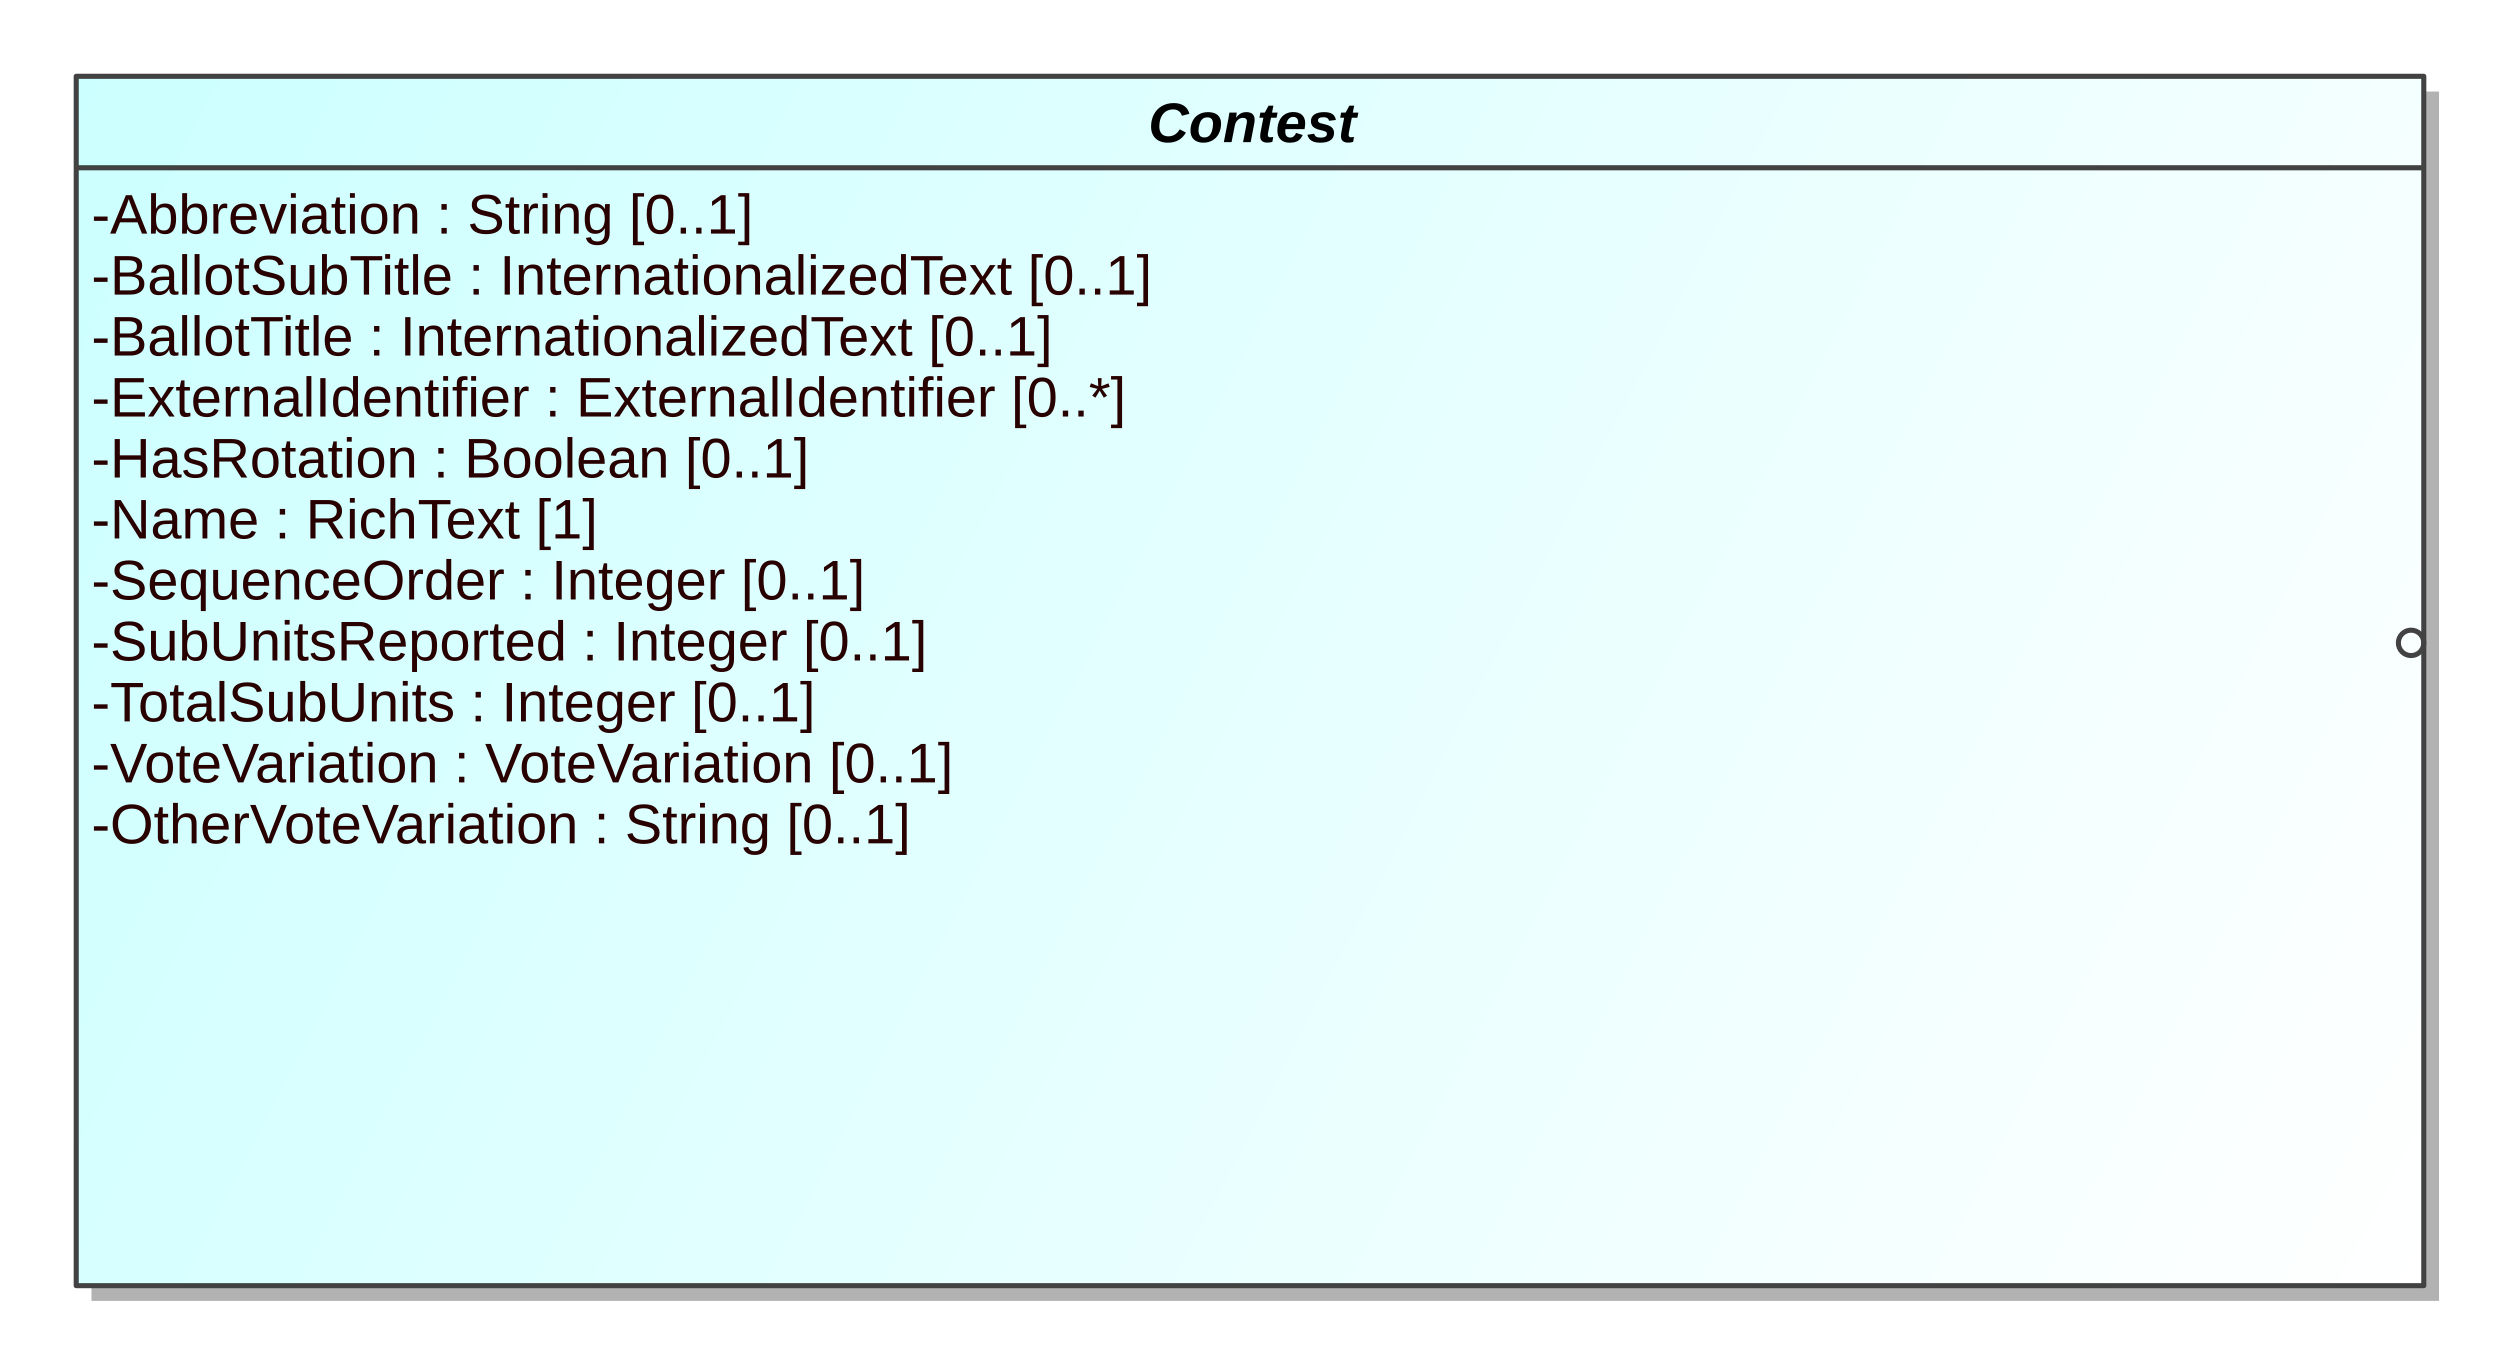
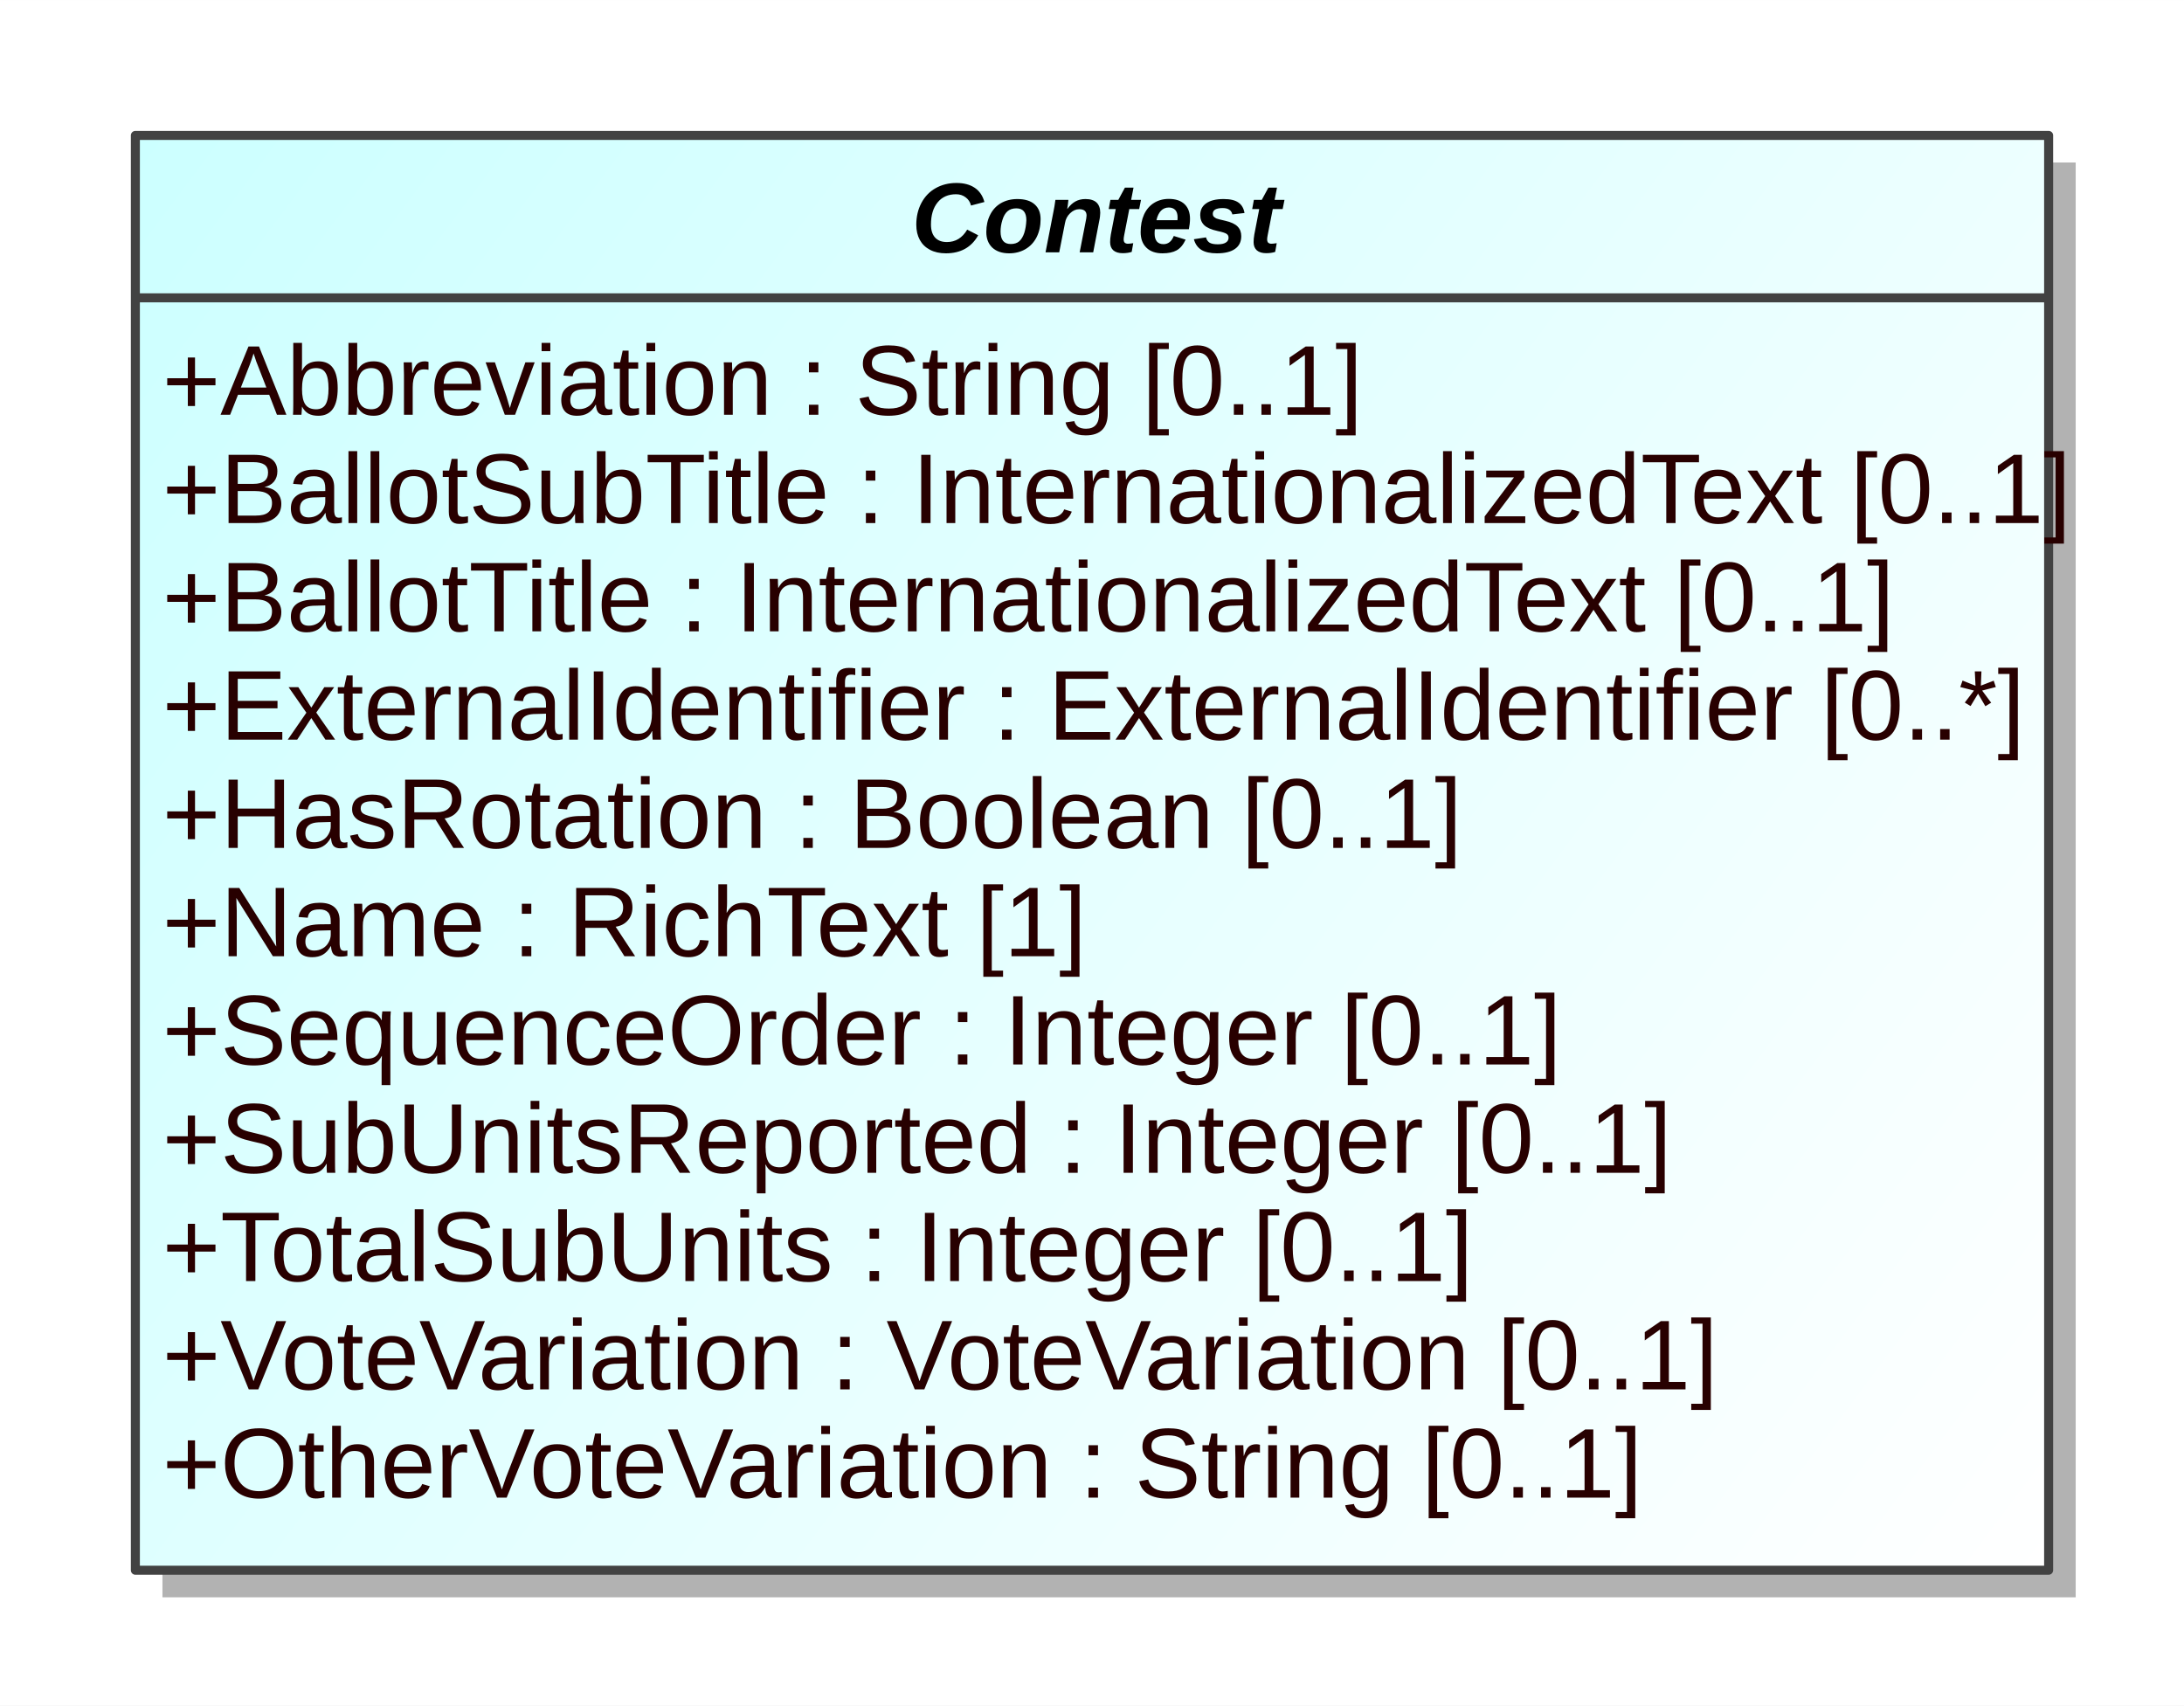
- <svg xmlns="http://www.w3.org/2000/svg" fill-opacity="1" color-rendering="auto" color-interpolation="auto" text-rendering="auto" stroke="black" stroke-linecap="square" width="5.125in" stroke-miterlimit="10" shape-rendering="auto" stroke-opacity="1" fill="black" stroke-dasharray="none" font-weight="normal" stroke-width="1" viewBox="0 0 492 268" height="2.792in" font-family="'Arial'" font-style="normal" stroke-linejoin="miter" font-size="12" stroke-dashoffset="0" image-rendering="auto">
+ <svg xmlns="http://www.w3.org/2000/svg" fill-opacity="1" color-rendering="auto" color-interpolation="auto" text-rendering="auto" stroke="black" stroke-linecap="square" width="2.521in" stroke-miterlimit="10" shape-rendering="auto" stroke-opacity="1" fill="black" stroke-dasharray="none" font-weight="normal" stroke-width="1" viewBox="0 0 242 189" height="1.969in" font-family="'Arial'" font-style="normal" stroke-linejoin="miter" font-size="12" stroke-dashoffset="0" image-rendering="auto">
  <defs id="genericDefs" />
  <g>
    <defs id="defs1">
-       <linearGradient x1="1141" gradientUnits="userSpaceOnUse" x2="1603" y1="994" y2="1232" id="linearGradient1" spreadMethod="pad">
+       <linearGradient x1="1379" gradientUnits="userSpaceOnUse" x2="1591" y1="490" y2="649" id="linearGradient1" spreadMethod="pad">
        <stop stop-opacity="1" stop-color="rgb(204,255,255)" offset="0%" />
        <stop stop-opacity="1" stop-color="white" offset="100%" />
      </linearGradient>
      <clipPath clipPathUnits="userSpaceOnUse" id="clipPath1">
-         <path d="M0 0 L492 0 L492 268 L0 268 L0 0 Z" />
+         <path d="M0 0 L242 0 L242 189 L0 189 L0 0 Z" />
      </clipPath>
      <clipPath clipPathUnits="userSpaceOnUse" id="clipPath2">
-         <path d="M1126 979 L1618 979 L1618 1247 L1126 1247 L1126 979 Z" />
+         <path d="M1364 475 L1606 475 L1606 664 L1364 664 L1364 475 Z" />
      </clipPath>
    </defs>
    <g fill="white" stroke="white">
-       <rect x="0" width="492" height="268" y="0" clip-path="url(#clipPath1)" stroke="none" />
-       <rect x="1144" y="997" transform="translate(-1126,-979)" clip-path="url(#clipPath2)" fill="rgb(178,178,178)" width="462" text-rendering="geometricPrecision" height="238" stroke="none" />
-       <rect x="1141" y="994" transform="translate(-1126,-979)" clip-path="url(#clipPath2)" fill="url(#linearGradient1)" width="462" text-rendering="geometricPrecision" height="238" stroke="none" />
+       <rect x="0" width="242" height="189" y="0" clip-path="url(#clipPath1)" stroke="none" />
+       <rect x="1382" y="493" transform="translate(-1364,-475)" clip-path="url(#clipPath2)" fill="rgb(178,178,178)" width="212" text-rendering="geometricPrecision" height="159" stroke="none" />
+       <rect x="1379" y="490" transform="translate(-1364,-475)" clip-path="url(#clipPath2)" fill="url(#linearGradient1)" width="212" text-rendering="geometricPrecision" height="159" stroke="none" />
    </g>
-     <g fill="rgb(66,66,66)" text-rendering="geometricPrecision" transform="translate(-1126,-979)" stroke-linecap="butt" stroke="rgb(66,66,66)" stroke-linejoin="round">
-       <rect fill="none" x="1141" width="462" height="238" y="994" clip-path="url(#clipPath2)" />
-       <line y2="1012" fill="none" x1="1141" clip-path="url(#clipPath2)" x2="1603" y1="1012" />
-       <text x="1144" font-size="11" y="1144.958" clip-path="url(#clipPath2)" fill="rgb(40,0,0)" stroke="none" space="preserve">-OtherVoteVariation : String [0..1]</text>
-       <text x="1144" font-size="11" y="1132.958" clip-path="url(#clipPath2)" fill="rgb(40,0,0)" stroke="none" space="preserve">-VoteVariation : VoteVariation [0..1]</text>
-       <text x="1144" font-size="11" y="1120.958" clip-path="url(#clipPath2)" fill="rgb(40,0,0)" stroke="none" space="preserve">-TotalSubUnits : Integer [0..1]</text>
-       <text x="1144" font-size="11" y="1108.958" clip-path="url(#clipPath2)" fill="rgb(40,0,0)" stroke="none" space="preserve">-SubUnitsReported : Integer [0..1]</text>
-       <circle fill="none" r="2.5" clip-path="url(#clipPath2)" cx="1600.5" cy="1105.5" />
-       <text x="1144" font-size="11" y="1096.958" clip-path="url(#clipPath2)" fill="rgb(40,0,0)" stroke="none" space="preserve">-SequenceOrder : Integer [0..1]</text>
-       <text x="1144" font-size="11" y="1084.958" clip-path="url(#clipPath2)" fill="rgb(40,0,0)" stroke="none" space="preserve">-Name : RichText [1]</text>
-       <text x="1144" font-size="11" y="1072.958" clip-path="url(#clipPath2)" fill="rgb(40,0,0)" stroke="none" space="preserve">-HasRotation : Boolean [0..1]</text>
-       <text x="1144" font-size="11" y="1060.958" clip-path="url(#clipPath2)" fill="rgb(40,0,0)" stroke="none" space="preserve">-ExternalIdentifier : ExternalIdentifier [0..*]</text>
-       <text x="1144" font-size="11" y="1048.958" clip-path="url(#clipPath2)" fill="rgb(40,0,0)" stroke="none" space="preserve">-BallotTitle : InternationalizedText [0..1]</text>
-       <text x="1144" font-size="11" y="1036.958" clip-path="url(#clipPath2)" fill="rgb(40,0,0)" stroke="none" space="preserve">-BallotSubTitle : InternationalizedText [0..1]</text>
-       <text x="1144" font-size="11" y="1024.958" clip-path="url(#clipPath2)" fill="rgb(40,0,0)" stroke="none" space="preserve">-Abbreviation : String [0..1]</text>
+     <g fill="rgb(66,66,66)" text-rendering="geometricPrecision" transform="translate(-1364,-475)" stroke-linecap="butt" stroke="rgb(66,66,66)" stroke-linejoin="round">
+       <rect fill="none" x="1379" width="212" height="159" y="490" clip-path="url(#clipPath2)" />
+       <line y2="508" fill="none" x1="1379" clip-path="url(#clipPath2)" x2="1591" y1="508" />
+       <text x="1382" font-size="11" y="640.958" clip-path="url(#clipPath2)" fill="rgb(40,0,0)" stroke="none" space="preserve">+OtherVoteVariation : String [0..1]</text>
+       <text x="1382" font-size="11" y="628.958" clip-path="url(#clipPath2)" fill="rgb(40,0,0)" stroke="none" space="preserve">+VoteVariation : VoteVariation [0..1]</text>
+       <text x="1382" font-size="11" y="616.958" clip-path="url(#clipPath2)" fill="rgb(40,0,0)" stroke="none" space="preserve">+TotalSubUnits : Integer [0..1]</text>
+       <text x="1382" font-size="11" y="604.958" clip-path="url(#clipPath2)" fill="rgb(40,0,0)" stroke="none" space="preserve">+SubUnitsReported : Integer [0..1]</text>
+       <text x="1382" font-size="11" y="592.958" clip-path="url(#clipPath2)" fill="rgb(40,0,0)" stroke="none" space="preserve">+SequenceOrder : Integer [0..1]</text>
+       <text x="1382" font-size="11" y="580.958" clip-path="url(#clipPath2)" fill="rgb(40,0,0)" stroke="none" space="preserve">+Name : RichText [1]</text>
+       <text x="1382" font-size="11" y="568.958" clip-path="url(#clipPath2)" fill="rgb(40,0,0)" stroke="none" space="preserve">+HasRotation : Boolean [0..1]</text>
+       <text x="1382" font-size="11" y="556.958" clip-path="url(#clipPath2)" fill="rgb(40,0,0)" stroke="none" space="preserve">+ExternalIdentifier : ExternalIdentifier [0..*]</text>
+       <text x="1382" font-size="11" y="544.958" clip-path="url(#clipPath2)" fill="rgb(40,0,0)" stroke="none" space="preserve">+BallotTitle : InternationalizedText [0..1]</text>
+       <text x="1382" font-size="11" y="532.958" clip-path="url(#clipPath2)" fill="rgb(40,0,0)" stroke="none" space="preserve">+BallotSubTitle : InternationalizedText [0..1]</text>
+       <text x="1382" font-size="11" y="520.958" clip-path="url(#clipPath2)" fill="rgb(40,0,0)" stroke="none" space="preserve">+Abbreviation : String [0..1]</text>
    </g>
-     <g font-size="11" stroke-linecap="butt" transform="translate(-1126,-979)" text-rendering="geometricPrecision" stroke-linejoin="round" font-style="italic" font-weight="bold">
-       <text x="1352" space="preserve" y="1006.958" clip-path="url(#clipPath2)" stroke="none">Contest</text>
+     <g font-size="11" stroke-linecap="butt" transform="translate(-1364,-475)" text-rendering="geometricPrecision" stroke-linejoin="round" font-style="italic" font-weight="bold">
+       <text x="1465" space="preserve" y="502.958" clip-path="url(#clipPath2)" stroke="none">Contest</text>
    </g>
  </g>
</svg>
